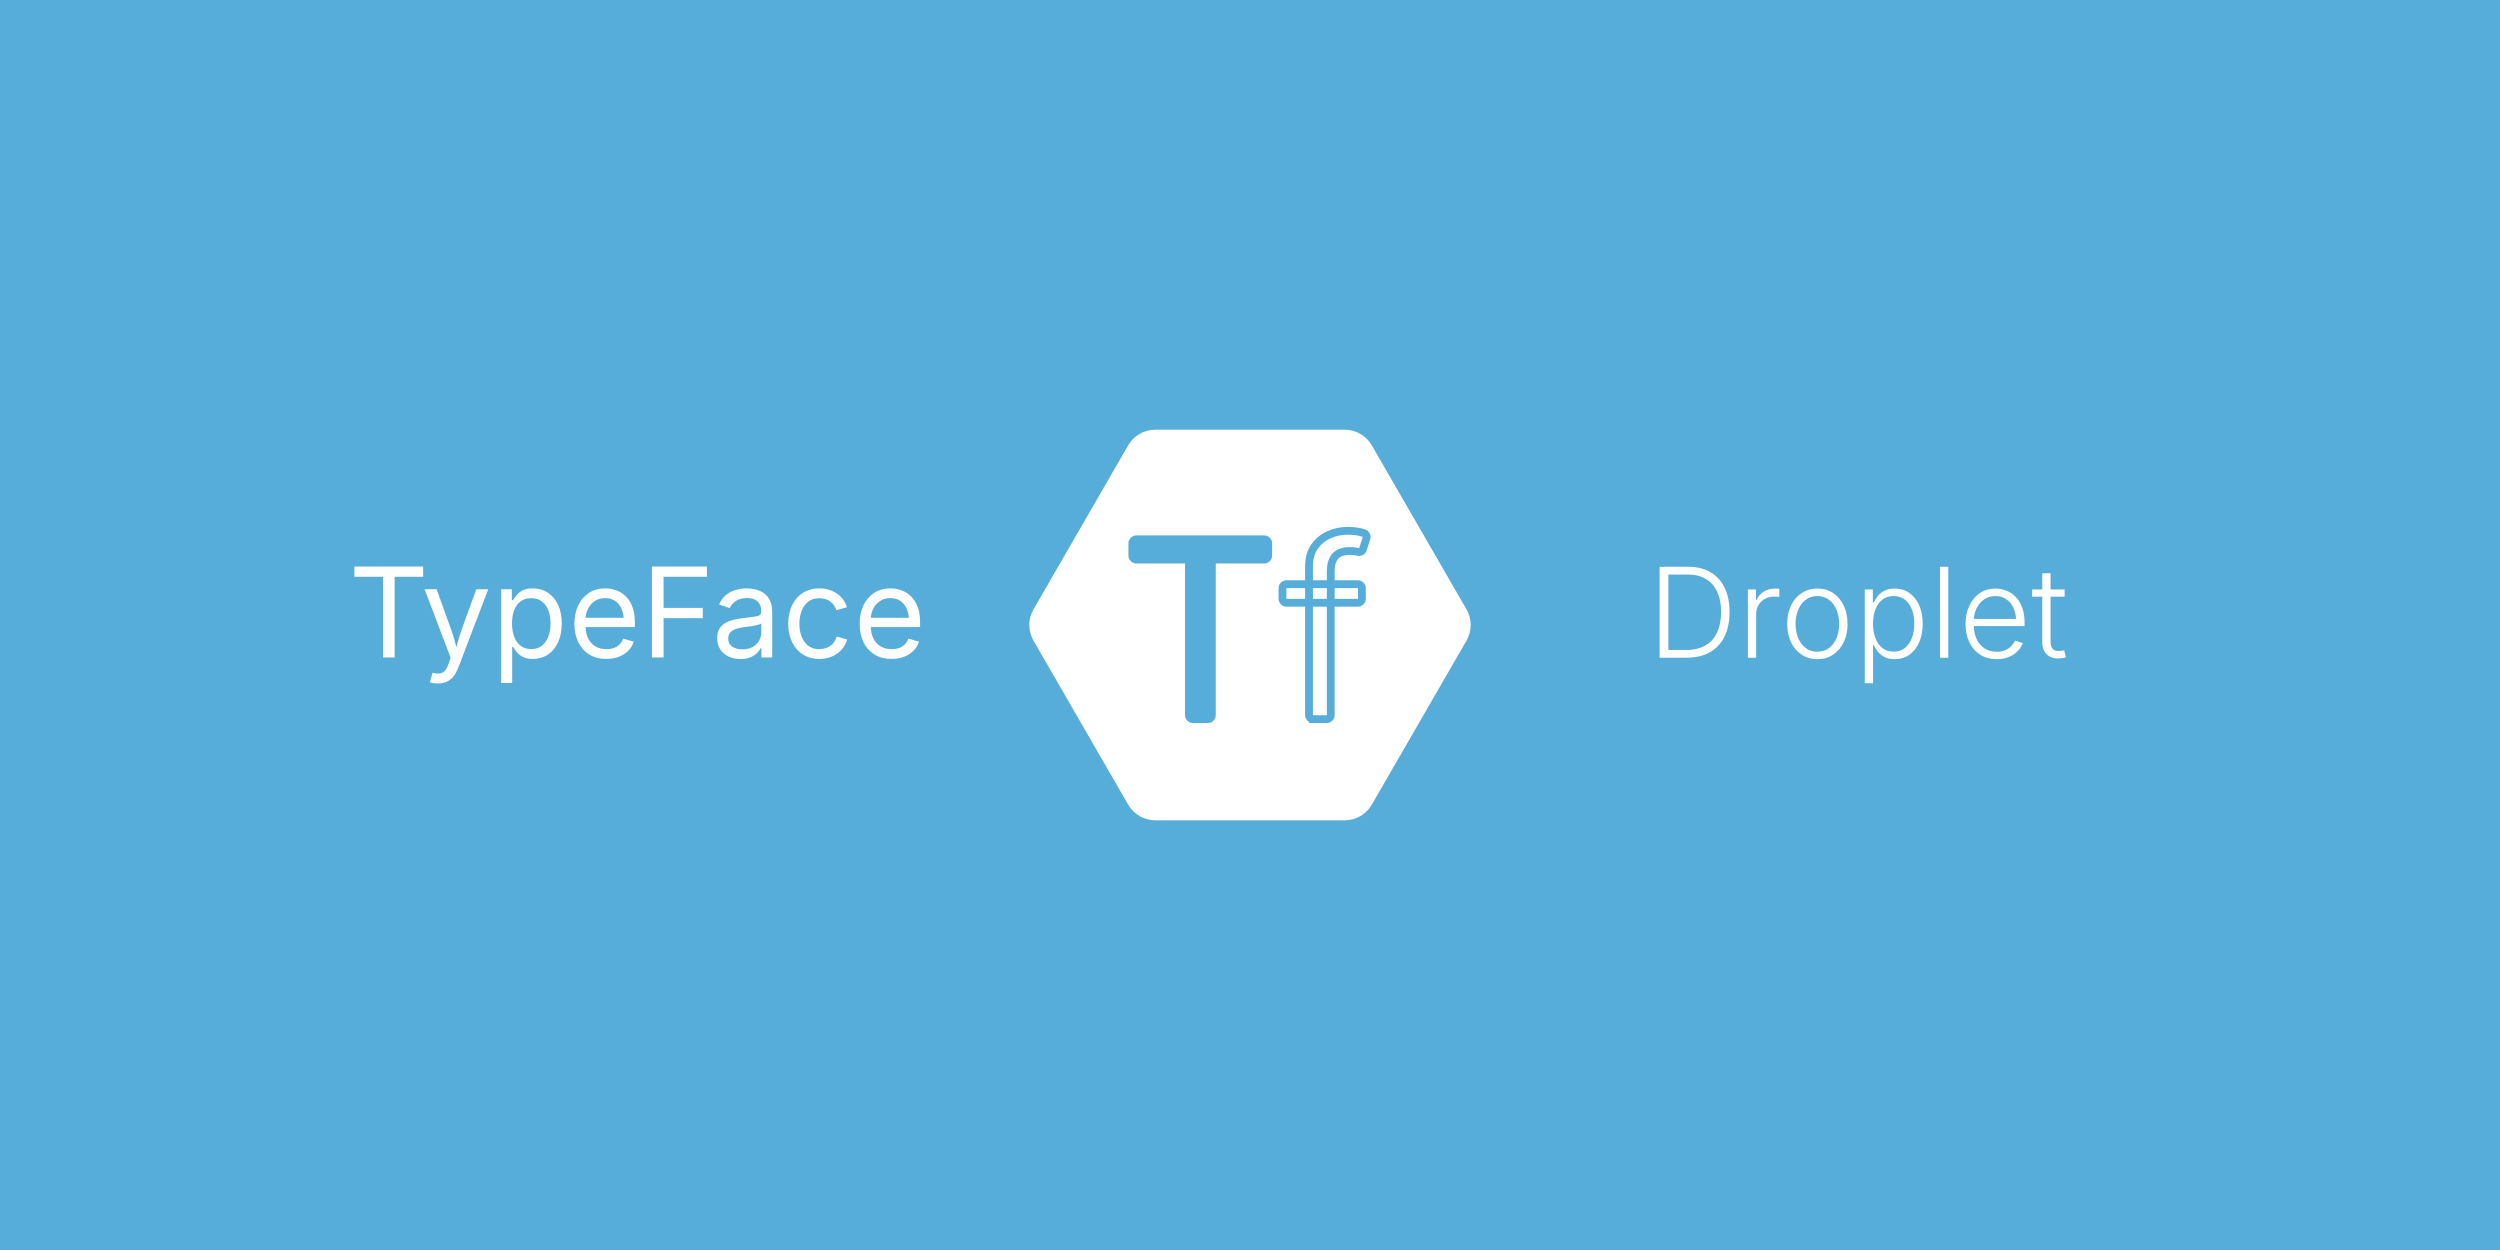
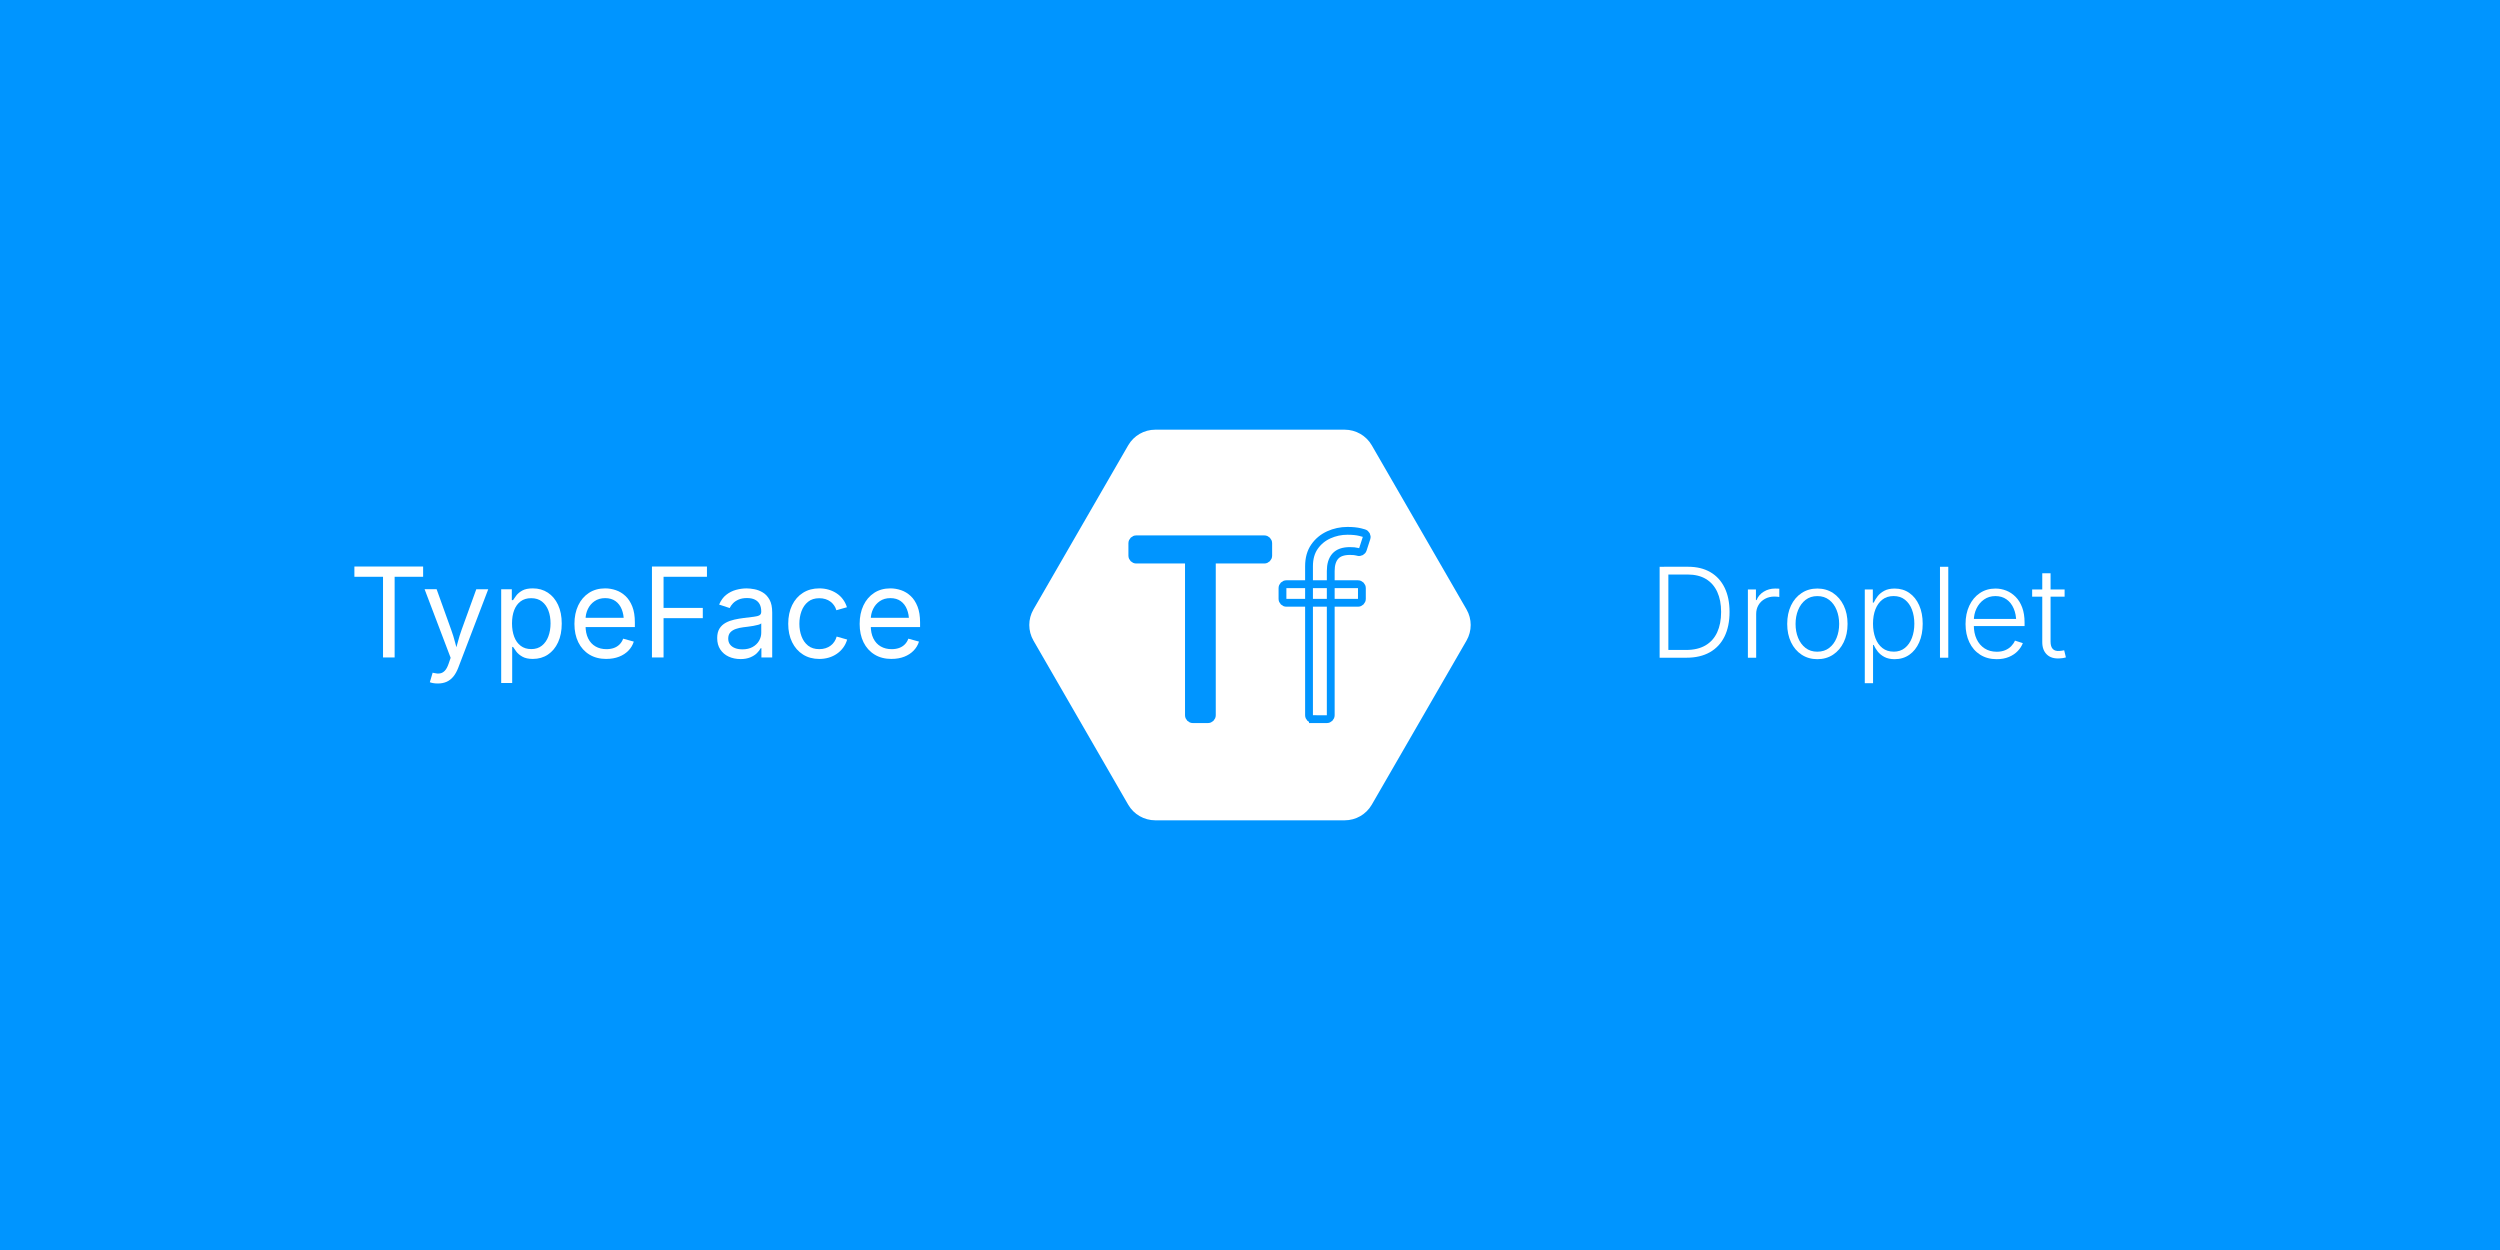
<svg xmlns="http://www.w3.org/2000/svg" id="_レイヤー_1" data-name="レイヤー 1" viewBox="0 0 1280 640">
  <defs>
    <style>
-       .cls-1 {
-         fill: none;
+       .cls-1, .cls-2 {
+         fill: #0095ff;
      }

-       .cls-1, .cls-2 {
-         stroke: #57add9;
+       .cls-3 {
+         fill: #fff;
+       }
+ 
+       .cls-2, .cls-4 {
+         stroke: #0095ff;
        stroke-miterlimit: 10;
        stroke-width: 4px;
      }

-       .cls-2, .cls-3 {
-         fill: #57add9;
-       }
- 
      .cls-4 {
-         fill: #fff;
+         fill: none;
      }
    </style>
  </defs>
-   <rect class="cls-3" width="1280" height="640" />
+   <rect class="cls-1" width="1280" height="640" />
  <g>
-     <path class="cls-4" d="M702.35,228l48.5,84c2.86,4.95,2.86,11.05,0,16l-48.5,84c-2.86,4.95-8.14,8-13.86,8h-96.99c-5.72,0-11-3.05-13.86-8l-48.5-84c-2.86-4.95-2.86-11.05,0-16l48.5-84c2.86-4.95,8.14-8,13.86-8h96.99c5.72,0,11,3.05,13.86,8Z" />
+     <path class="cls-3" d="M702.35,228l48.5,84c2.86,4.95,2.86,11.05,0,16l-48.5,84c-2.86,4.95-8.14,8-13.86,8h-96.99c-5.72,0-11-3.05-13.86-8l-48.5-84c-2.86-4.95-2.86-11.05,0-16l48.5-84c2.86-4.95,8.14-8,13.86-8h96.99c5.72,0,11,3.05,13.86,8Z" />
    <g>
      <path class="cls-2" d="M579.75,284.51v-6.38c0-1.1.9-2,2-2h65.58c1.1,0,2,.9,2,2v6.38c0,1.1-.9,2-2,2h-24.86c-1.1,0-2,.9-2,2v77.7c0,1.1-.9,2-2,2h-7.74c-1.1,0-2-.9-2-2v-77.7c0-1.1-.9-2-2-2h-24.98c-1.1,0-2-.9-2-2Z" />
-       <path class="cls-1" d="M697.29,301.11v5.52c0,1.1-.9,2-2,2h-36.66c-1.1,0-2-.9-2-2v-5.52c0-1.1.9-2,2-2h36.66c1.1,0,2,.9,2,2ZM672.22,368.2c-1.1,0-2-.9-2-2v-76.3c0-4,.94-7.33,2.81-10.01,1.87-2.68,4.32-4.7,7.32-6.06,3.01-1.36,6.18-2.04,9.52-2.04,2.64,0,4.82.22,6.55.65.71.18,1.34.35,1.9.52,1.08.32,1.68,1.46,1.34,2.54l-1.88,5.8c-.33,1.02-1.4,1.59-2.44,1.31-.14-.04-.28-.08-.43-.12-.93-.25-2.17-.37-3.74-.37-3.42,0-5.91.88-7.48,2.63-1.57,1.75-2.35,4.29-2.35,7.63v73.83c0,1.1-.9,2-2,2h-7.12Z" />
+       <path class="cls-4" d="M697.29,301.11v5.52c0,1.1-.9,2-2,2h-36.66c-1.1,0-2-.9-2-2v-5.52c0-1.1.9-2,2-2h36.66c1.1,0,2,.9,2,2ZM672.22,368.2c-1.1,0-2-.9-2-2v-76.3c0-4,.94-7.33,2.81-10.01,1.87-2.68,4.32-4.7,7.32-6.06,3.01-1.36,6.18-2.04,9.52-2.04,2.64,0,4.82.22,6.55.65.71.18,1.34.35,1.9.52,1.08.32,1.68,1.46,1.34,2.54l-1.88,5.8c-.33,1.02-1.4,1.59-2.44,1.31-.14-.04-.28-.08-.43-.12-.93-.25-2.17-.37-3.74-.37-3.42,0-5.91.88-7.48,2.63-1.57,1.75-2.35,4.29-2.35,7.63v73.83c0,1.1-.9,2-2,2h-7.12Z" />
    </g>
  </g>
  <g>
-     <path class="cls-4" d="M181.45,295.31v-5.25h35.19v5.25h-14.59v41.31h-5.94v-41.31h-14.66Z" />
-     <path class="cls-4" d="M220.08,349.28l1.44-4.88.59.16c1.15.29,2.19.37,3.12.23.94-.14,1.78-.6,2.53-1.39.75-.79,1.41-2.02,1.97-3.69l1-2.91-13.34-35.12h6.16l7.44,20.72c.79,2.17,1.46,4.31,2,6.44.54,2.12,1.11,4.19,1.72,6.19h-2.06c.6-2,1.18-4.07,1.73-6.2.55-2.13,1.21-4.28,1.98-6.42l7.5-20.72h6.12l-15.34,40.16c-.71,1.85-1.56,3.38-2.55,4.58-.99,1.2-2.14,2.08-3.45,2.66-1.31.57-2.79.86-4.44.86-1,0-1.86-.07-2.59-.22-.73-.15-1.24-.29-1.53-.44Z" />
-     <path class="cls-4" d="M256.61,349.69v-48h5.44v5.59h.62c.4-.62.95-1.41,1.66-2.36.71-.95,1.73-1.8,3.06-2.55,1.33-.75,3.14-1.12,5.41-1.12,2.92,0,5.48.73,7.7,2.19,2.22,1.46,3.96,3.54,5.22,6.23,1.26,2.7,1.89,5.89,1.89,9.58s-.62,6.92-1.88,9.62c-1.25,2.71-2.98,4.8-5.2,6.28s-4.79,2.22-7.7,2.22c-2.21,0-3.99-.38-5.34-1.14-1.35-.76-2.4-1.62-3.12-2.59-.73-.97-1.29-1.78-1.69-2.42h-.44v18.47h-5.62ZM271.98,332.34c2.19,0,4.02-.59,5.48-1.77,1.47-1.18,2.57-2.76,3.31-4.75.74-1.99,1.11-4.2,1.11-6.64s-.36-4.6-1.09-6.55c-.73-1.95-1.83-3.49-3.3-4.64-1.47-1.15-3.31-1.72-5.52-1.72s-3.95.54-5.41,1.62c-1.46,1.08-2.56,2.59-3.3,4.52-.74,1.93-1.11,4.18-1.11,6.77s.38,4.86,1.12,6.84,1.86,3.53,3.33,4.64c1.47,1.12,3.25,1.67,5.36,1.67Z" />
-     <path class="cls-4" d="M310.48,337.38c-3.38,0-6.29-.75-8.73-2.25-2.45-1.5-4.33-3.59-5.66-6.28-1.32-2.69-1.98-5.82-1.98-9.41s.65-6.74,1.94-9.47c1.29-2.73,3.12-4.86,5.48-6.41,2.36-1.54,5.13-2.31,8.3-2.31,1.85,0,3.68.31,5.48.92,1.8.61,3.44,1.6,4.91,2.97,1.47,1.36,2.64,3.16,3.52,5.39.88,2.23,1.31,4.96,1.31,8.19v2.34h-27.12v-4.75h24.09l-2.62,1.75c0-2.29-.36-4.33-1.08-6.11s-1.79-3.18-3.2-4.19c-1.42-1.01-3.18-1.52-5.28-1.52s-3.91.52-5.41,1.55-2.65,2.38-3.44,4.03c-.79,1.66-1.19,3.43-1.19,5.33v3.16c0,2.58.45,4.78,1.34,6.58.9,1.8,2.15,3.17,3.77,4.09,1.61.93,3.48,1.39,5.61,1.39,1.38,0,2.62-.2,3.75-.59,1.12-.4,2.09-.99,2.91-1.8.81-.8,1.44-1.8,1.88-2.98l5.44,1.5c-.54,1.75-1.46,3.29-2.75,4.62-1.29,1.33-2.89,2.38-4.8,3.12s-4.06,1.12-6.45,1.12Z" />
-     <path class="cls-4" d="M333.8,336.62v-46.56h28.16v5.25h-22.22v15.94h20.09v5.25h-20.09v20.12h-5.94Z" />
-     <path class="cls-4" d="M379.11,337.44c-2.21,0-4.21-.42-6.02-1.25-1.8-.83-3.23-2.05-4.3-3.66-1.06-1.6-1.59-3.55-1.59-5.84,0-2,.4-3.62,1.19-4.88.79-1.25,1.85-2.23,3.17-2.95,1.32-.72,2.79-1.25,4.39-1.61,1.6-.35,3.22-.64,4.84-.84,2.08-.27,3.78-.48,5.09-.62,1.31-.15,2.29-.4,2.92-.75.64-.35.95-.96.95-1.81v-.19c0-1.46-.27-2.69-.81-3.7-.54-1.01-1.35-1.79-2.44-2.33-1.08-.54-2.44-.81-4.06-.81s-3.09.26-4.28.78c-1.19.52-2.15,1.17-2.89,1.95-.74.78-1.3,1.58-1.67,2.39l-5.41-1.78c.9-2.12,2.1-3.79,3.62-4.98,1.52-1.2,3.2-2.05,5.03-2.55,1.83-.5,3.65-.75,5.44-.75,1.17,0,2.49.14,3.98.42,1.49.28,2.93.84,4.31,1.67,1.39.83,2.53,2.07,3.44,3.7.91,1.64,1.36,3.82,1.36,6.55v23.03h-5.53v-4.75h-.38c-.4.81-1.03,1.65-1.91,2.52-.87.87-2.01,1.59-3.41,2.17-1.4.58-3.08.88-5.06.88ZM380.08,332.47c2.08,0,3.84-.41,5.28-1.22s2.53-1.87,3.28-3.17c.75-1.3,1.12-2.66,1.12-4.08v-4.84c-.23.27-.73.52-1.5.73-.77.22-1.65.41-2.64.58-.99.17-1.95.31-2.88.42-.93.11-1.66.2-2.2.27-1.35.17-2.62.45-3.8.86-1.18.41-2.12,1-2.83,1.78-.71.78-1.06,1.84-1.06,3.17,0,1.21.31,2.22.94,3.03s1.48,1.43,2.56,1.84c1.08.42,2.32.62,3.72.62Z" />
-     <path class="cls-4" d="M419.48,337.38c-3.17,0-5.94-.75-8.33-2.25-2.39-1.5-4.25-3.6-5.58-6.31-1.33-2.71-2-5.85-2-9.44s.67-6.83,2-9.55c1.33-2.72,3.19-4.83,5.58-6.33,2.39-1.5,5.16-2.25,8.33-2.25,1.69,0,3.28.22,4.78.66s2.87,1.07,4.11,1.89c1.24.82,2.31,1.83,3.2,3.03.9,1.2,1.58,2.56,2.06,4.08l-5.41,1.53c-.25-.9-.64-1.72-1.16-2.47-.52-.75-1.15-1.4-1.89-1.95-.74-.55-1.59-.98-2.55-1.28-.96-.3-2.01-.45-3.16-.45-2.33,0-4.25.61-5.75,1.83s-2.61,2.82-3.34,4.8c-.73,1.98-1.09,4.14-1.09,6.47s.36,4.42,1.09,6.39c.73,1.97,1.84,3.56,3.34,4.77,1.5,1.21,3.42,1.81,5.75,1.81,1.17,0,2.24-.16,3.22-.47.98-.31,1.85-.75,2.61-1.33.76-.57,1.4-1.25,1.92-2.05.52-.79.91-1.66,1.16-2.59l5.38,1.53c-.46,1.56-1.14,2.95-2.05,4.17s-1.98,2.26-3.23,3.12c-1.25.87-2.64,1.52-4.16,1.97-1.52.45-3.14.67-4.84.67Z" />
-     <path class="cls-4" d="M456.51,337.38c-3.38,0-6.29-.75-8.73-2.25-2.45-1.5-4.33-3.59-5.66-6.28-1.32-2.69-1.98-5.82-1.98-9.41s.65-6.74,1.94-9.47c1.29-2.73,3.12-4.86,5.48-6.41,2.36-1.54,5.13-2.31,8.3-2.31,1.85,0,3.68.31,5.48.92,1.8.61,3.44,1.6,4.91,2.97,1.47,1.36,2.64,3.16,3.52,5.39.88,2.23,1.31,4.96,1.31,8.19v2.34h-27.12v-4.75h24.09l-2.62,1.75c0-2.29-.36-4.33-1.08-6.11s-1.79-3.18-3.2-4.19c-1.42-1.01-3.18-1.52-5.28-1.52s-3.91.52-5.41,1.55-2.65,2.38-3.44,4.03c-.79,1.66-1.19,3.43-1.19,5.33v3.16c0,2.58.45,4.78,1.34,6.58.9,1.8,2.15,3.17,3.77,4.09,1.61.93,3.48,1.39,5.61,1.39,1.38,0,2.62-.2,3.75-.59,1.12-.4,2.09-.99,2.91-1.8.81-.8,1.44-1.8,1.87-2.98l5.44,1.5c-.54,1.75-1.46,3.29-2.75,4.62-1.29,1.33-2.89,2.38-4.8,3.12s-4.06,1.12-6.45,1.12Z" />
+     <path class="cls-3" d="M181.45,295.31v-5.25h35.19v5.25h-14.59v41.31h-5.94v-41.31h-14.66Z" />
+     <path class="cls-3" d="M220.08,349.28l1.44-4.88.59.16c1.15.29,2.19.37,3.12.23.94-.14,1.78-.6,2.53-1.39.75-.79,1.41-2.02,1.97-3.69l1-2.91-13.34-35.12h6.16l7.44,20.72c.79,2.17,1.46,4.31,2,6.44.54,2.12,1.11,4.19,1.72,6.19h-2.06c.6-2,1.18-4.07,1.73-6.2.55-2.13,1.21-4.28,1.98-6.42l7.5-20.72h6.12l-15.34,40.16c-.71,1.85-1.56,3.38-2.55,4.58-.99,1.2-2.14,2.08-3.45,2.66-1.31.57-2.79.86-4.44.86-1,0-1.86-.07-2.59-.22-.73-.15-1.24-.29-1.53-.44Z" />
+     <path class="cls-3" d="M256.61,349.69v-48h5.44v5.59h.62c.4-.62.95-1.41,1.66-2.36.71-.95,1.73-1.8,3.06-2.55,1.33-.75,3.14-1.12,5.41-1.12,2.92,0,5.48.73,7.7,2.19,2.22,1.46,3.96,3.54,5.22,6.23,1.26,2.7,1.89,5.89,1.89,9.58s-.62,6.92-1.88,9.62c-1.25,2.71-2.98,4.8-5.2,6.28s-4.79,2.22-7.7,2.22c-2.21,0-3.99-.38-5.34-1.14-1.35-.76-2.4-1.62-3.12-2.59-.73-.97-1.29-1.78-1.69-2.42h-.44v18.47h-5.62ZM271.98,332.34c2.19,0,4.02-.59,5.48-1.77,1.47-1.18,2.57-2.76,3.31-4.75.74-1.99,1.11-4.2,1.11-6.64s-.36-4.6-1.09-6.55c-.73-1.95-1.83-3.49-3.3-4.64-1.47-1.15-3.31-1.72-5.52-1.72s-3.95.54-5.41,1.62c-1.46,1.08-2.56,2.59-3.3,4.52-.74,1.93-1.11,4.18-1.11,6.77s.38,4.86,1.12,6.84,1.86,3.53,3.33,4.64c1.47,1.12,3.25,1.67,5.36,1.67Z" />
+     <path class="cls-3" d="M310.48,337.38c-3.38,0-6.29-.75-8.73-2.25-2.45-1.5-4.33-3.59-5.66-6.28-1.32-2.69-1.98-5.82-1.98-9.41s.65-6.74,1.94-9.47c1.29-2.73,3.12-4.86,5.48-6.41,2.36-1.54,5.13-2.31,8.3-2.31,1.85,0,3.68.31,5.48.92,1.8.61,3.44,1.6,4.91,2.97,1.47,1.36,2.64,3.16,3.52,5.39.88,2.23,1.31,4.96,1.31,8.19v2.34h-27.12v-4.75h24.09l-2.62,1.75c0-2.29-.36-4.33-1.08-6.11s-1.79-3.18-3.2-4.19c-1.42-1.01-3.18-1.52-5.28-1.52s-3.91.52-5.41,1.55-2.65,2.38-3.44,4.03c-.79,1.66-1.19,3.43-1.19,5.33v3.16c0,2.58.45,4.78,1.34,6.58.9,1.8,2.15,3.17,3.77,4.09,1.61.93,3.48,1.39,5.61,1.39,1.38,0,2.62-.2,3.75-.59,1.12-.4,2.09-.99,2.91-1.8.81-.8,1.44-1.8,1.88-2.98l5.44,1.5c-.54,1.75-1.46,3.29-2.75,4.62-1.29,1.33-2.89,2.38-4.8,3.12s-4.06,1.12-6.45,1.12Z" />
+     <path class="cls-3" d="M333.8,336.62v-46.56h28.16v5.25h-22.22v15.94h20.09v5.25h-20.09v20.12h-5.94Z" />
+     <path class="cls-3" d="M379.11,337.44c-2.21,0-4.21-.42-6.02-1.25-1.8-.83-3.23-2.05-4.3-3.66-1.06-1.6-1.59-3.55-1.59-5.84,0-2,.4-3.62,1.19-4.88.79-1.25,1.85-2.23,3.17-2.95,1.32-.72,2.79-1.25,4.39-1.61,1.6-.35,3.22-.64,4.84-.84,2.08-.27,3.78-.48,5.09-.62,1.31-.15,2.29-.4,2.92-.75.64-.35.95-.96.95-1.81v-.19c0-1.46-.27-2.69-.81-3.7-.54-1.01-1.35-1.79-2.44-2.33-1.08-.54-2.44-.81-4.06-.81s-3.09.26-4.28.78c-1.19.52-2.15,1.17-2.89,1.95-.74.78-1.3,1.58-1.67,2.39l-5.41-1.78c.9-2.12,2.1-3.79,3.62-4.98,1.52-1.2,3.2-2.05,5.03-2.55,1.83-.5,3.65-.75,5.44-.75,1.17,0,2.49.14,3.98.42,1.49.28,2.93.84,4.31,1.67,1.39.83,2.53,2.07,3.44,3.7.91,1.64,1.36,3.82,1.36,6.55v23.03h-5.53v-4.75h-.38c-.4.81-1.03,1.65-1.91,2.52-.87.87-2.01,1.59-3.41,2.17-1.4.58-3.08.88-5.06.88ZM380.08,332.47c2.08,0,3.84-.41,5.28-1.22s2.53-1.87,3.28-3.17c.75-1.3,1.12-2.66,1.12-4.08v-4.84c-.23.27-.73.52-1.5.73-.77.22-1.65.41-2.64.58-.99.17-1.95.31-2.88.42-.93.11-1.66.2-2.2.27-1.35.17-2.62.45-3.8.86-1.18.41-2.12,1-2.83,1.78-.71.78-1.06,1.84-1.06,3.17,0,1.21.31,2.22.94,3.03s1.48,1.43,2.56,1.84c1.08.42,2.32.62,3.72.62Z" />
+     <path class="cls-3" d="M419.48,337.38c-3.17,0-5.94-.75-8.33-2.25-2.39-1.5-4.25-3.6-5.58-6.31-1.33-2.71-2-5.85-2-9.44s.67-6.83,2-9.55c1.33-2.72,3.19-4.83,5.58-6.33,2.39-1.5,5.16-2.25,8.33-2.25,1.69,0,3.28.22,4.78.66s2.87,1.07,4.11,1.89c1.24.82,2.31,1.83,3.2,3.03.9,1.2,1.58,2.56,2.06,4.08l-5.41,1.53c-.25-.9-.64-1.72-1.16-2.47-.52-.75-1.15-1.4-1.89-1.95-.74-.55-1.59-.98-2.55-1.28-.96-.3-2.01-.45-3.16-.45-2.33,0-4.25.61-5.75,1.83s-2.61,2.82-3.34,4.8c-.73,1.98-1.09,4.14-1.09,6.47s.36,4.42,1.09,6.39c.73,1.97,1.84,3.56,3.34,4.77,1.5,1.21,3.42,1.81,5.75,1.81,1.17,0,2.24-.16,3.22-.47.98-.31,1.85-.75,2.61-1.33.76-.57,1.4-1.25,1.92-2.05.52-.79.91-1.66,1.16-2.59l5.38,1.53c-.46,1.56-1.14,2.95-2.05,4.17s-1.98,2.26-3.23,3.12c-1.25.87-2.64,1.52-4.16,1.97-1.52.45-3.14.67-4.84.67Z" />
+     <path class="cls-3" d="M456.51,337.38c-3.38,0-6.29-.75-8.73-2.25-2.45-1.5-4.33-3.59-5.66-6.28-1.32-2.69-1.98-5.82-1.98-9.41s.65-6.74,1.94-9.47c1.29-2.73,3.12-4.86,5.48-6.41,2.36-1.54,5.13-2.31,8.3-2.31,1.85,0,3.68.31,5.48.92,1.8.61,3.44,1.6,4.91,2.97,1.47,1.36,2.64,3.16,3.52,5.39.88,2.23,1.31,4.96,1.31,8.19v2.34h-27.12v-4.75h24.09l-2.62,1.75c0-2.29-.36-4.33-1.08-6.11s-1.79-3.18-3.2-4.19c-1.42-1.01-3.18-1.52-5.28-1.52s-3.91.52-5.41,1.55-2.65,2.38-3.44,4.03c-.79,1.66-1.19,3.43-1.19,5.33v3.16c0,2.58.45,4.78,1.34,6.58.9,1.8,2.15,3.17,3.77,4.09,1.61.93,3.48,1.39,5.61,1.39,1.38,0,2.62-.2,3.75-.59,1.12-.4,2.09-.99,2.91-1.8.81-.8,1.44-1.8,1.87-2.98l5.44,1.5c-.54,1.75-1.46,3.29-2.75,4.62-1.29,1.33-2.89,2.38-4.8,3.12s-4.06,1.12-6.45,1.12Z" />
  </g>
  <g>
-     <path class="cls-4" d="M854.2,290.19v46.56h-4.47v-46.56h4.47ZM863.49,336.75h-11.28v-3.97h11.03c3.98,0,7.3-.78,9.95-2.33,2.66-1.55,4.66-3.78,6-6.69s2.02-6.38,2.02-10.42-.66-7.4-1.97-10.27c-1.31-2.86-3.24-5.07-5.78-6.61-2.54-1.54-5.69-2.31-9.44-2.31h-12v-3.97h12.28c4.46,0,8.27.93,11.44,2.78,3.17,1.85,5.59,4.51,7.27,7.97,1.68,3.46,2.52,7.59,2.52,12.41s-.86,9.09-2.58,12.58c-1.72,3.49-4.22,6.17-7.5,8.03-3.28,1.86-7.27,2.8-11.95,2.8Z" />
-     <path class="cls-4" d="M894.92,336.75v-34.94h4.12v5.44h.31c.71-1.79,1.93-3.22,3.66-4.3,1.73-1.07,3.68-1.61,5.84-1.61.35,0,.73,0,1.12.02.4.01.74.03,1.03.05v4.25c-.15-.04-.46-.09-.94-.14-.48-.05-1-.08-1.56-.08-1.79,0-3.4.39-4.81,1.16-1.42.77-2.53,1.82-3.33,3.16-.8,1.33-1.2,2.86-1.2,4.59v22.41h-4.25Z" />
-     <path class="cls-4" d="M930.49,337.5c-3.04,0-5.72-.77-8.05-2.3-2.32-1.53-4.14-3.66-5.44-6.38-1.3-2.72-1.95-5.84-1.95-9.36s.65-6.73,1.95-9.45c1.3-2.72,3.11-4.84,5.44-6.38,2.32-1.53,5-2.3,8.05-2.3s5.72.77,8.03,2.3,4.13,3.66,5.45,6.38c1.32,2.72,1.98,5.87,1.98,9.45s-.66,6.64-1.97,9.36-3.13,4.84-5.45,6.38c-2.32,1.53-5.01,2.3-8.05,2.3ZM930.49,333.66c2.4,0,4.42-.65,6.08-1.94,1.66-1.29,2.92-3.01,3.78-5.16.86-2.15,1.3-4.51,1.3-7.09s-.43-4.96-1.3-7.12c-.87-2.17-2.13-3.9-3.8-5.2-1.67-1.3-3.69-1.95-6.06-1.95s-4.39.65-6.05,1.95c-1.66,1.3-2.92,3.03-3.8,5.19s-1.31,4.54-1.31,7.14.43,4.95,1.3,7.09c.86,2.15,2.12,3.86,3.78,5.16,1.66,1.29,3.68,1.94,6.08,1.94Z" />
-     <path class="cls-4" d="M954.77,349.81v-48h4.12v6.72h.47c.48-1.08,1.15-2.17,2-3.27.85-1.09,1.98-2.02,3.39-2.78,1.41-.76,3.18-1.14,5.33-1.14,2.85,0,5.35.75,7.5,2.25,2.15,1.5,3.82,3.6,5.03,6.31,1.21,2.71,1.81,5.86,1.81,9.47s-.6,6.8-1.8,9.52c-1.2,2.72-2.87,4.83-5.02,6.34-2.15,1.51-4.66,2.27-7.53,2.27-2.08,0-3.84-.38-5.27-1.14-1.43-.76-2.57-1.7-3.44-2.83-.87-1.12-1.54-2.23-2.02-3.31h-.34v19.59h-4.25ZM969.55,333.66c2.27,0,4.19-.64,5.77-1.91,1.57-1.27,2.77-2.99,3.59-5.16.82-2.17,1.23-4.58,1.23-7.25s-.41-5.07-1.22-7.2c-.81-2.14-2.01-3.83-3.58-5.08-1.57-1.25-3.51-1.88-5.8-1.88s-4.19.6-5.75,1.81c-1.56,1.21-2.76,2.88-3.58,5-.82,2.12-1.23,4.57-1.23,7.34s.41,5.21,1.23,7.38c.82,2.17,2.02,3.86,3.59,5.09,1.57,1.23,3.48,1.84,5.73,1.84Z" />
-     <path class="cls-4" d="M997.52,290.19v46.56h-4.25v-46.56h4.25Z" />
-     <path class="cls-4" d="M1022.33,337.5c-3.27,0-6.1-.77-8.5-2.3-2.4-1.53-4.24-3.65-5.53-6.36-1.29-2.71-1.94-5.82-1.94-9.34s.64-6.65,1.92-9.38c1.28-2.73,3.07-4.88,5.38-6.44,2.3-1.56,4.97-2.34,8.02-2.34,1.92,0,3.76.35,5.53,1.05,1.77.7,3.36,1.76,4.78,3.19,1.42,1.43,2.54,3.23,3.36,5.42.82,2.19,1.23,4.76,1.23,7.72v1.84h-27.44v-3.66h25.12l-1.97,1.38c0-2.48-.42-4.71-1.27-6.7-.84-1.99-2.06-3.55-3.66-4.69-1.59-1.14-3.5-1.7-5.7-1.7s-4.14.58-5.8,1.73-2.95,2.69-3.88,4.61c-.93,1.92-1.39,4.02-1.39,6.31v2.19c0,2.75.48,5.15,1.44,7.19.96,2.04,2.32,3.63,4.08,4.77,1.76,1.14,3.84,1.7,6.23,1.7,1.62,0,3.06-.26,4.3-.78,1.24-.52,2.28-1.21,3.11-2.08.83-.86,1.47-1.81,1.91-2.83l4.03,1.28c-.54,1.44-1.41,2.79-2.61,4.05-1.2,1.26-2.7,2.27-4.52,3.03s-3.9,1.14-6.25,1.14Z" />
-     <path class="cls-4" d="M1057.08,301.81v3.69h-16.62v-3.69h16.62ZM1045.64,293.5h4.25v34.97c0,1.75.38,3.03,1.16,3.83.77.8,1.95,1.13,3.53.98.29-.02.66-.06,1.09-.12s.83-.14,1.19-.22l.88,3.66c-.46.15-.96.26-1.52.34-.55.08-1.1.14-1.64.16-2.81.19-5.01-.47-6.58-1.98-1.57-1.51-2.36-3.62-2.36-6.33v-35.28Z" />
+     <path class="cls-3" d="M854.2,290.19v46.56h-4.47v-46.56h4.47ZM863.49,336.75h-11.28v-3.97h11.03c3.98,0,7.3-.78,9.95-2.33,2.66-1.55,4.66-3.78,6-6.69s2.02-6.38,2.02-10.42-.66-7.4-1.97-10.27c-1.31-2.86-3.24-5.07-5.78-6.61-2.54-1.54-5.69-2.31-9.44-2.31h-12v-3.97h12.28c4.46,0,8.27.93,11.44,2.78,3.17,1.85,5.59,4.51,7.27,7.97,1.68,3.46,2.52,7.59,2.52,12.41s-.86,9.09-2.58,12.58c-1.72,3.49-4.22,6.17-7.5,8.03-3.28,1.86-7.27,2.8-11.95,2.8Z" />
+     <path class="cls-3" d="M894.92,336.75v-34.94h4.12v5.44h.31c.71-1.79,1.93-3.22,3.66-4.3,1.73-1.07,3.68-1.61,5.84-1.61.35,0,.73,0,1.12.02.4.01.74.03,1.03.05v4.25c-.15-.04-.46-.09-.94-.14-.48-.05-1-.08-1.56-.08-1.79,0-3.4.39-4.81,1.16-1.42.77-2.53,1.82-3.33,3.16-.8,1.33-1.2,2.86-1.2,4.59v22.41h-4.25Z" />
+     <path class="cls-3" d="M930.49,337.5c-3.04,0-5.72-.77-8.05-2.3-2.32-1.53-4.14-3.66-5.44-6.38-1.3-2.72-1.95-5.84-1.95-9.36s.65-6.73,1.95-9.45c1.3-2.72,3.11-4.84,5.44-6.38,2.32-1.53,5-2.3,8.05-2.3s5.72.77,8.03,2.3,4.13,3.66,5.45,6.38c1.32,2.72,1.98,5.87,1.98,9.45s-.66,6.64-1.97,9.36-3.13,4.84-5.45,6.38c-2.32,1.53-5.01,2.3-8.05,2.3ZM930.49,333.66c2.4,0,4.42-.65,6.08-1.94,1.66-1.29,2.92-3.01,3.78-5.16.86-2.15,1.3-4.51,1.3-7.09s-.43-4.96-1.3-7.12c-.87-2.17-2.13-3.9-3.8-5.2-1.67-1.3-3.69-1.95-6.06-1.95s-4.39.65-6.05,1.95c-1.66,1.3-2.92,3.03-3.8,5.19s-1.31,4.54-1.31,7.14.43,4.95,1.3,7.09c.86,2.15,2.12,3.86,3.78,5.16,1.66,1.29,3.68,1.94,6.08,1.94Z" />
+     <path class="cls-3" d="M954.77,349.81v-48h4.12v6.72h.47c.48-1.08,1.15-2.17,2-3.27.85-1.09,1.98-2.02,3.39-2.78,1.41-.76,3.18-1.14,5.33-1.14,2.85,0,5.35.75,7.5,2.25,2.15,1.5,3.82,3.6,5.03,6.31,1.21,2.71,1.81,5.86,1.81,9.47s-.6,6.8-1.8,9.52c-1.2,2.72-2.87,4.83-5.02,6.34-2.15,1.51-4.66,2.27-7.53,2.27-2.08,0-3.84-.38-5.27-1.14-1.43-.76-2.57-1.7-3.44-2.83-.87-1.12-1.54-2.23-2.02-3.31h-.34v19.59h-4.25ZM969.55,333.66c2.27,0,4.19-.64,5.77-1.91,1.57-1.27,2.77-2.99,3.59-5.16.82-2.17,1.23-4.58,1.23-7.25s-.41-5.07-1.22-7.2c-.81-2.14-2.01-3.83-3.58-5.08-1.57-1.25-3.51-1.88-5.8-1.88s-4.19.6-5.75,1.81c-1.56,1.21-2.76,2.88-3.58,5-.82,2.12-1.23,4.57-1.23,7.34s.41,5.21,1.23,7.38c.82,2.17,2.02,3.86,3.59,5.09,1.57,1.23,3.48,1.84,5.73,1.84Z" />
+     <path class="cls-3" d="M997.52,290.19v46.56h-4.25v-46.56h4.25Z" />
+     <path class="cls-3" d="M1022.33,337.5c-3.27,0-6.1-.77-8.5-2.3-2.4-1.53-4.24-3.65-5.53-6.36-1.29-2.71-1.94-5.82-1.94-9.34s.64-6.65,1.92-9.38c1.28-2.73,3.07-4.88,5.38-6.44,2.3-1.56,4.97-2.34,8.02-2.34,1.92,0,3.76.35,5.53,1.05,1.77.7,3.36,1.76,4.78,3.19,1.42,1.43,2.54,3.23,3.36,5.42.82,2.19,1.23,4.76,1.23,7.72v1.84h-27.44v-3.66h25.12l-1.97,1.38c0-2.48-.42-4.71-1.27-6.7-.84-1.99-2.06-3.55-3.66-4.69-1.59-1.14-3.5-1.7-5.7-1.7s-4.14.58-5.8,1.73-2.95,2.69-3.88,4.61c-.93,1.92-1.39,4.02-1.39,6.31v2.19c0,2.75.48,5.15,1.44,7.19.96,2.04,2.32,3.63,4.08,4.77,1.76,1.14,3.84,1.7,6.23,1.7,1.62,0,3.06-.26,4.3-.78,1.24-.52,2.28-1.21,3.11-2.08.83-.86,1.47-1.81,1.91-2.83l4.03,1.28c-.54,1.44-1.41,2.79-2.61,4.05-1.2,1.26-2.7,2.27-4.52,3.03s-3.9,1.14-6.25,1.14Z" />
+     <path class="cls-3" d="M1057.08,301.81v3.69h-16.62v-3.69h16.62ZM1045.64,293.5h4.25v34.97c0,1.75.38,3.03,1.16,3.83.77.8,1.95,1.13,3.53.98.29-.02.66-.06,1.09-.12s.83-.14,1.19-.22l.88,3.66c-.46.15-.96.26-1.52.34-.55.08-1.1.14-1.64.16-2.81.19-5.01-.47-6.58-1.98-1.57-1.51-2.36-3.62-2.36-6.33v-35.28Z" />
  </g>
</svg>
